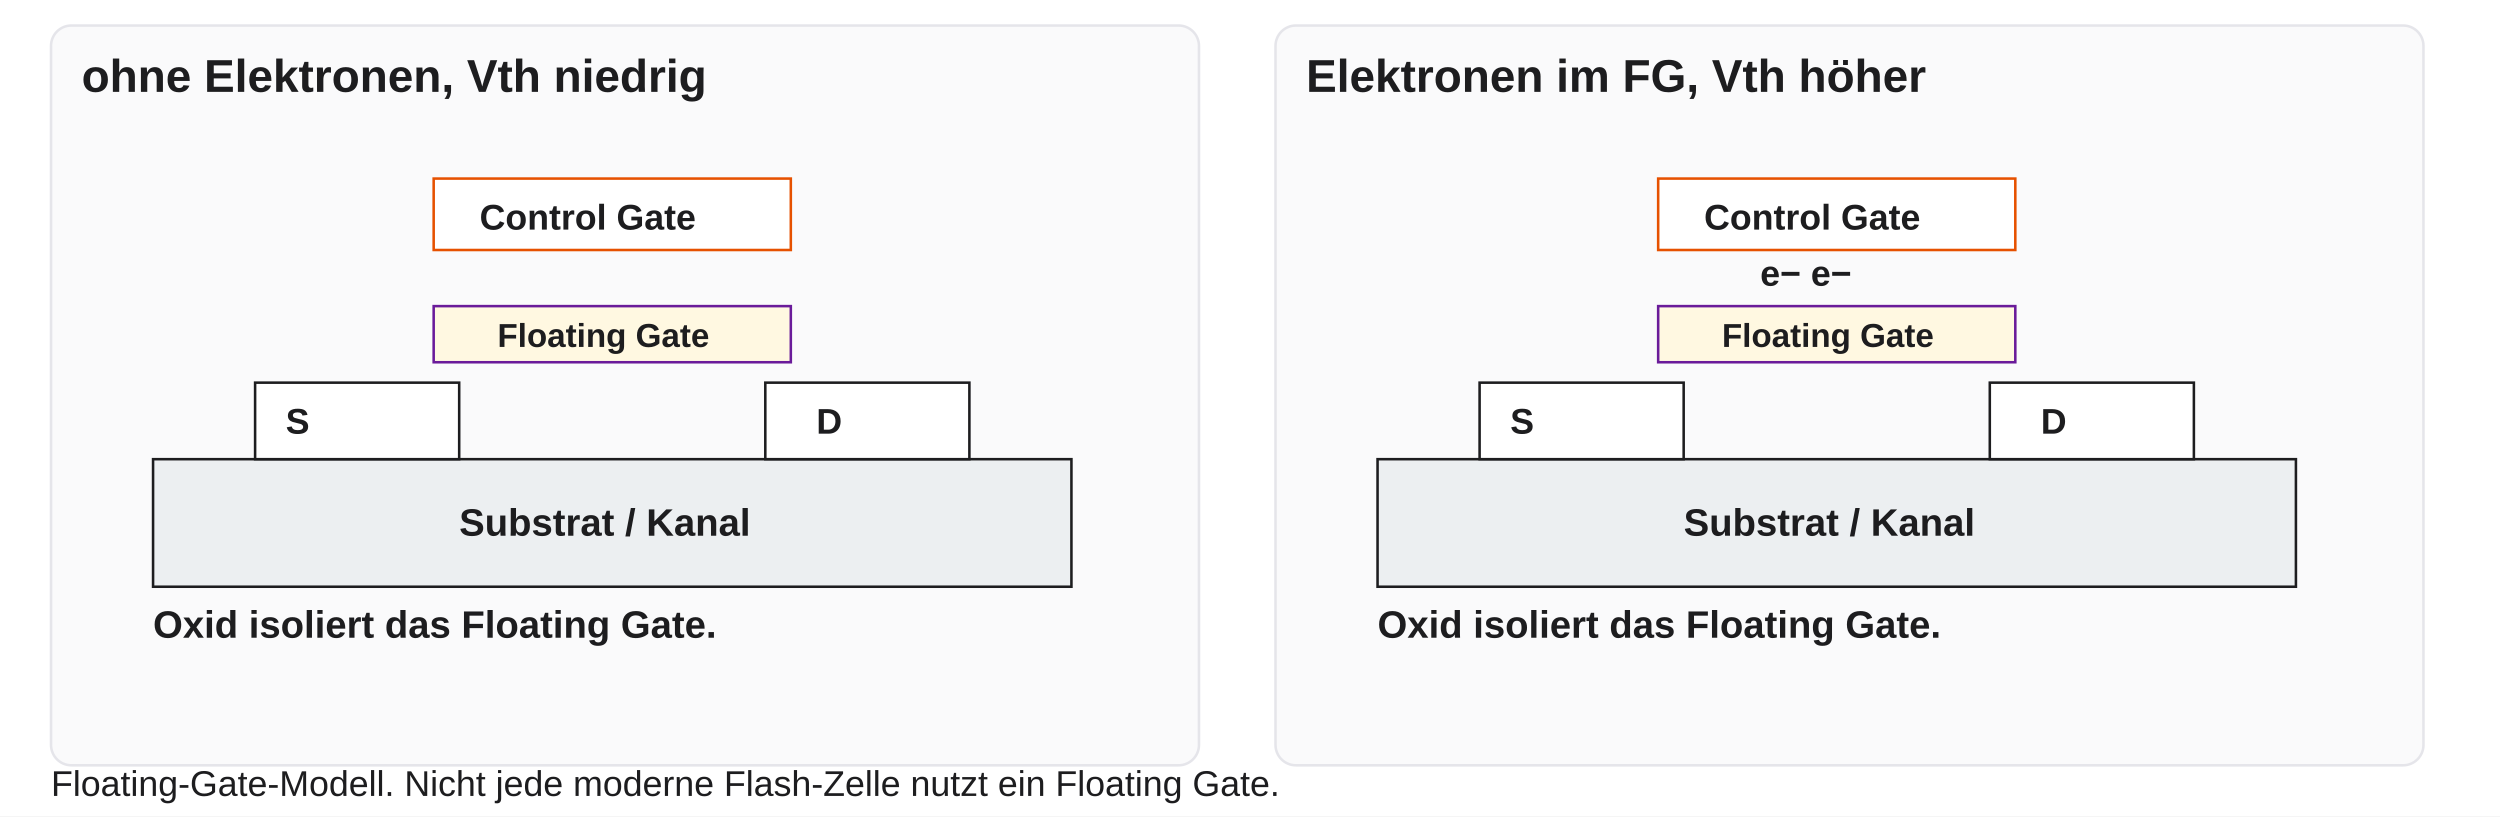
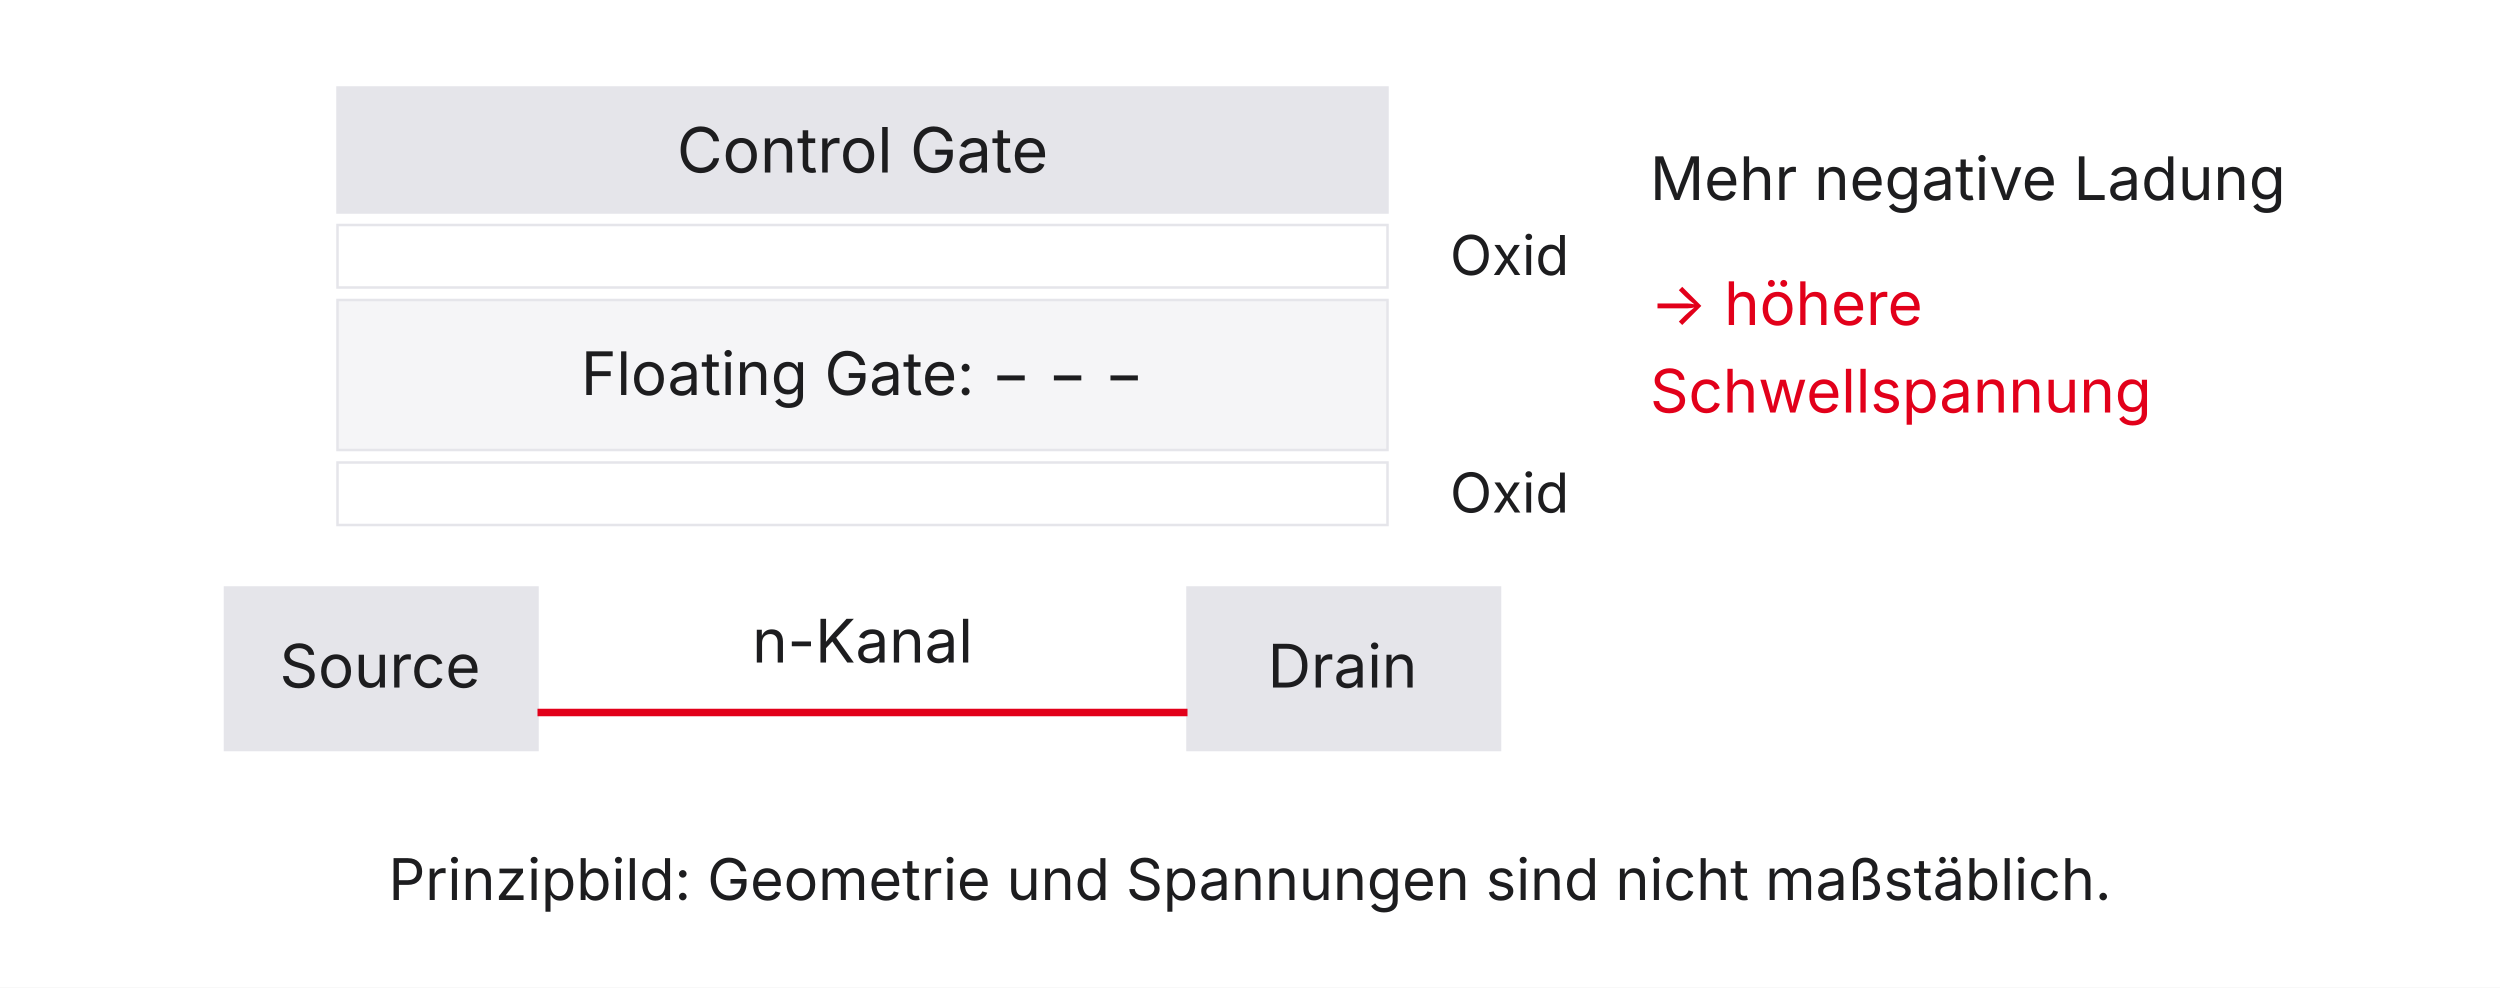
- <svg xmlns="http://www.w3.org/2000/svg" viewBox="0 0 980 320" width="980" height="320">
-   <rect width="980" height="320" fill="#FFFFFF" />
-   <style>text{font-family:Arial,Helvetica,sans-serif;fill:#1D1D1F}</style>
-   <rect x="20" y="10" width="450" height="290" rx="8" fill="#FAFAFB" stroke="#E5E5EA" />
-   <text x="32" y="36" font-size="18" font-weight="600" fill="#E65100" text-anchor="start">ohne Elektronen, Vth niedrig</text>
-   <rect x="60" y="180" width="360" height="50" fill="#ECEFF1" stroke="#1D1D1F" />
-   <text x="180" y="210" font-size="15" font-weight="600" fill="#1D1D1F" text-anchor="start">Substrat / Kanal</text>
-   <rect x="100" y="150" width="80" height="30" fill="#FFF" stroke="#1D1D1F" />
-   <text x="112" y="170" font-size="14" font-weight="600" fill="#1D1D1F" text-anchor="start">S</text>
-   <rect x="300" y="150" width="80" height="30" fill="#FFF" stroke="#1D1D1F" />
-   <text x="320" y="170" font-size="14" font-weight="600" fill="#1D1D1F" text-anchor="start">D</text>
-   <rect x="170" y="120" width="140" height="22" fill="#FFF8E1" stroke="#6A1B9A" />
-   <text x="195" y="136" font-size="13" font-weight="600" fill="#6A1B9A" text-anchor="start">Floating Gate</text>
-   <rect x="170" y="70" width="140" height="28" fill="#FFF" stroke="#E65100" />
-   <text x="188" y="90" font-size="14" font-weight="600" fill="#E65100" text-anchor="start">Control Gate</text>
-   <text x="60" y="250" font-size="15" font-weight="600" fill="#1D1D1F" text-anchor="start">Oxid isoliert das Floating Gate.</text>
-   <rect x="500" y="10" width="450" height="290" rx="8" fill="#FAFAFB" stroke="#E5E5EA" />
-   <text x="512" y="36" font-size="18" font-weight="600" fill="#E65100" text-anchor="start">Elektronen im FG, Vth höher</text>
-   <rect x="540" y="180" width="360" height="50" fill="#ECEFF1" stroke="#1D1D1F" />
-   <text x="660" y="210" font-size="15" font-weight="600" fill="#1D1D1F" text-anchor="start">Substrat / Kanal</text>
-   <rect x="580" y="150" width="80" height="30" fill="#FFF" stroke="#1D1D1F" />
-   <text x="592" y="170" font-size="14" font-weight="600" fill="#1D1D1F" text-anchor="start">S</text>
-   <rect x="780" y="150" width="80" height="30" fill="#FFF" stroke="#1D1D1F" />
-   <text x="800" y="170" font-size="14" font-weight="600" fill="#1D1D1F" text-anchor="start">D</text>
-   <rect x="650" y="120" width="140" height="22" fill="#FFF8E1" stroke="#6A1B9A" />
-   <text x="675" y="136" font-size="13" font-weight="600" fill="#6A1B9A" text-anchor="start">Floating Gate</text>
-   <text x="690" y="112" font-size="14" font-weight="600" fill="#6A1B9A" text-anchor="start">e− e−</text>
-   <rect x="650" y="70" width="140" height="28" fill="#FFF" stroke="#E65100" />
-   <text x="668" y="90" font-size="14" font-weight="600" fill="#E65100" text-anchor="start">Control Gate</text>
-   <text x="540" y="250" font-size="15" font-weight="600" fill="#1D1D1F" text-anchor="start">Oxid isoliert das Floating Gate.</text>
-   <text x="20" y="312" font-size="14" font-weight="400" fill="#5F6368" text-anchor="start">Floating-Gate-Modell. Nicht jede moderne Flash-Zelle nutzt ein Floating Gate.</text>
+ <svg xmlns="http://www.w3.org/2000/svg" width="1000" height="395" viewBox="0 0 1000 395" role="img" aria-labelledby="title">
+   <style>text{font-family:Inter,Arial,Helvetica,sans-serif;font-weight:400}</style>
+   <defs>
+     <marker id="arrow" markerWidth="10" markerHeight="10" refX="8" refY="3" orient="auto" markerUnits="strokeWidth">
+       <path d="M0,0 L8,3 L0,6" fill="#1D1D1F" />
+     </marker>
+   </defs>
+   <rect width="1000" height="395" fill="#FFFFFF" />
+   <rect x="135" y="35" width="420" height="50" rx="0" fill="#E5E5EA" stroke="#E5E5EA" />
+   <text x="345" y="69" font-size="25" fill="#1D1D1F" text-anchor="middle">Control Gate</text>
+   <rect x="135" y="90" width="420" height="25" rx="0" fill="#FFFFFF" stroke="#E5E5EA" />
+   <text x="580" y="110" font-size="22" fill="#1D1D1F" text-anchor="start">Oxid</text>
+   <rect x="135" y="120" width="420" height="60" rx="0" fill="#F5F5F7" stroke="#E5E5EA" />
+   <text x="345" y="158" font-size="24" fill="#1D1D1F" text-anchor="middle">Floating Gate: − − −</text>
+   <rect x="135" y="185" width="420" height="25" rx="0" fill="#FFFFFF" stroke="#E5E5EA" />
+   <text x="580" y="205" font-size="22" fill="#1D1D1F" text-anchor="start">Oxid</text>
+   <rect x="90" y="235" width="125" height="65" rx="0" fill="#E5E5EA" stroke="#E5E5EA" />
+   <text x="152" y="275" font-size="24" fill="#1D1D1F" text-anchor="middle">Source</text>
+   <rect x="475" y="235" width="125" height="65" rx="0" fill="#E5E5EA" stroke="#E5E5EA" />
+   <text x="537" y="275" font-size="24" fill="#1D1D1F" text-anchor="middle">Drain</text>
+   <line x1="215" y1="285" x2="475" y2="285" stroke="#E2001A" stroke-width="3" />
+   <text x="345" y="265" font-size="24" fill="#1D1D1F" text-anchor="middle">n-Kanal</text>
+   <text x="660" y="80" font-size="24" fill="#1D1D1F" text-anchor="start">Mehr negative Ladung</text>
+   <text x="660" y="130" font-size="24" fill="#E2001A" text-anchor="start">→ höhere</text>
+   <text x="660" y="165" font-size="24" fill="#E2001A" text-anchor="start">Schwellspannung</text>
+   <text x="500" y="360" font-size="23" fill="#1D1D1F" text-anchor="middle">Prinzipbild: Geometrie und Spannungen sind nicht maßstäblich.</text>
</svg>
